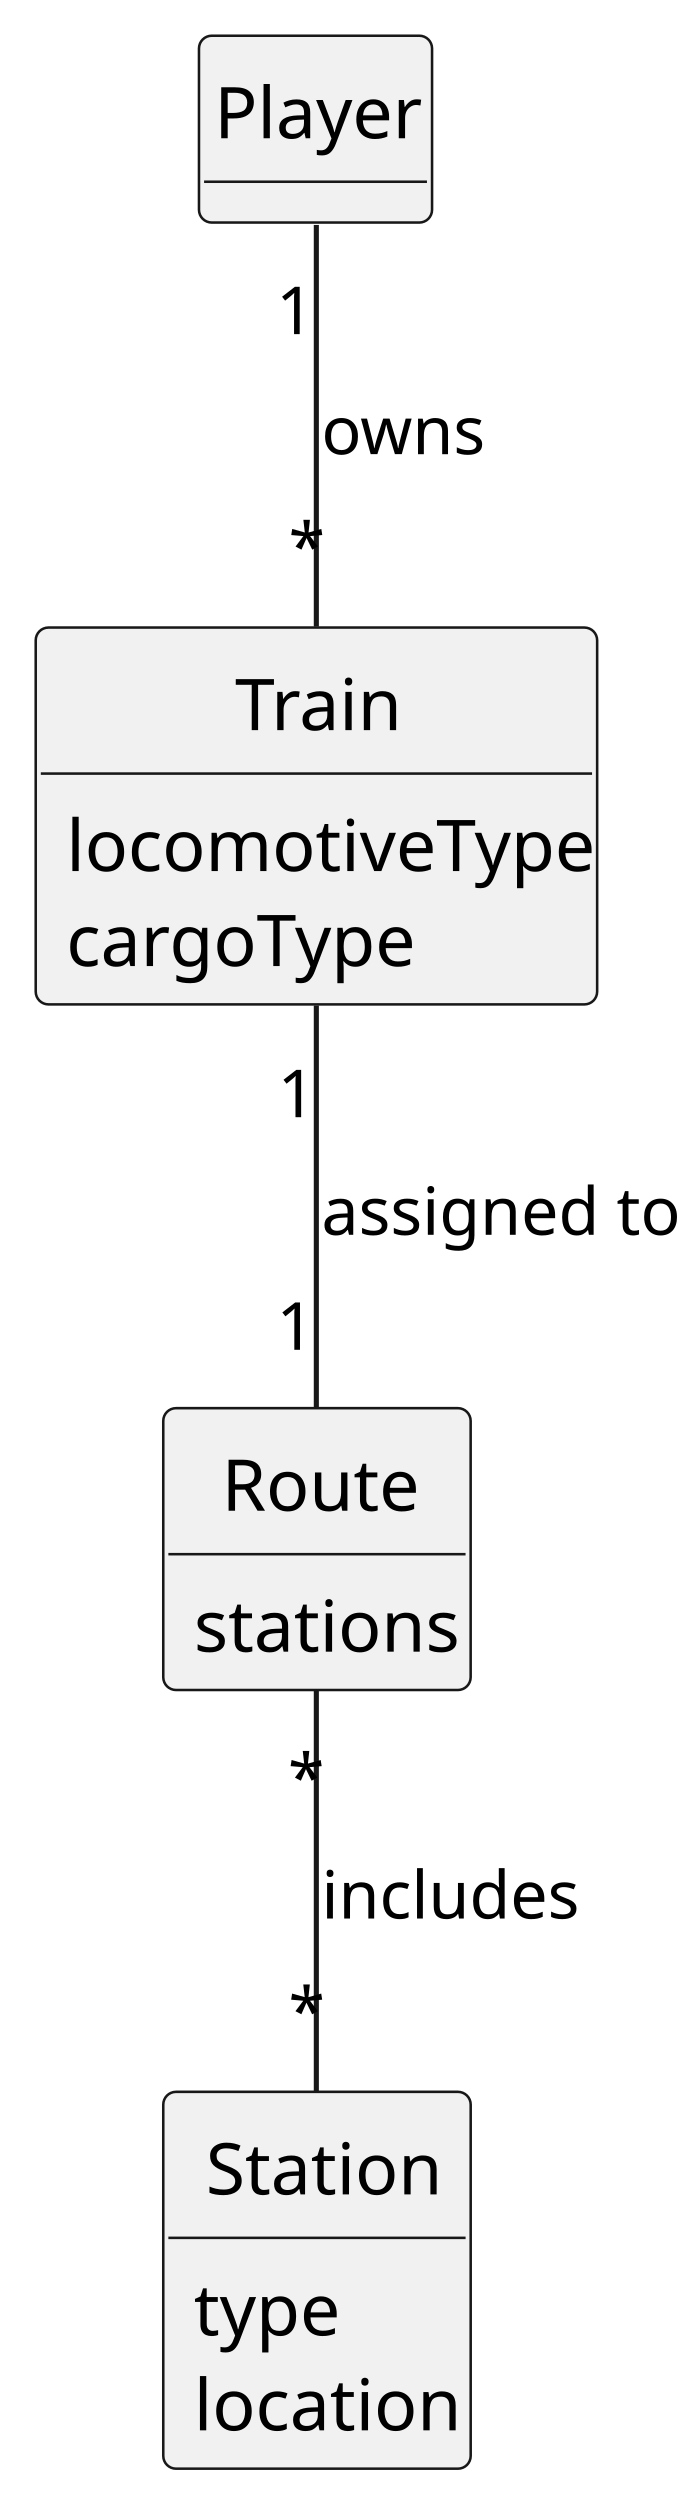
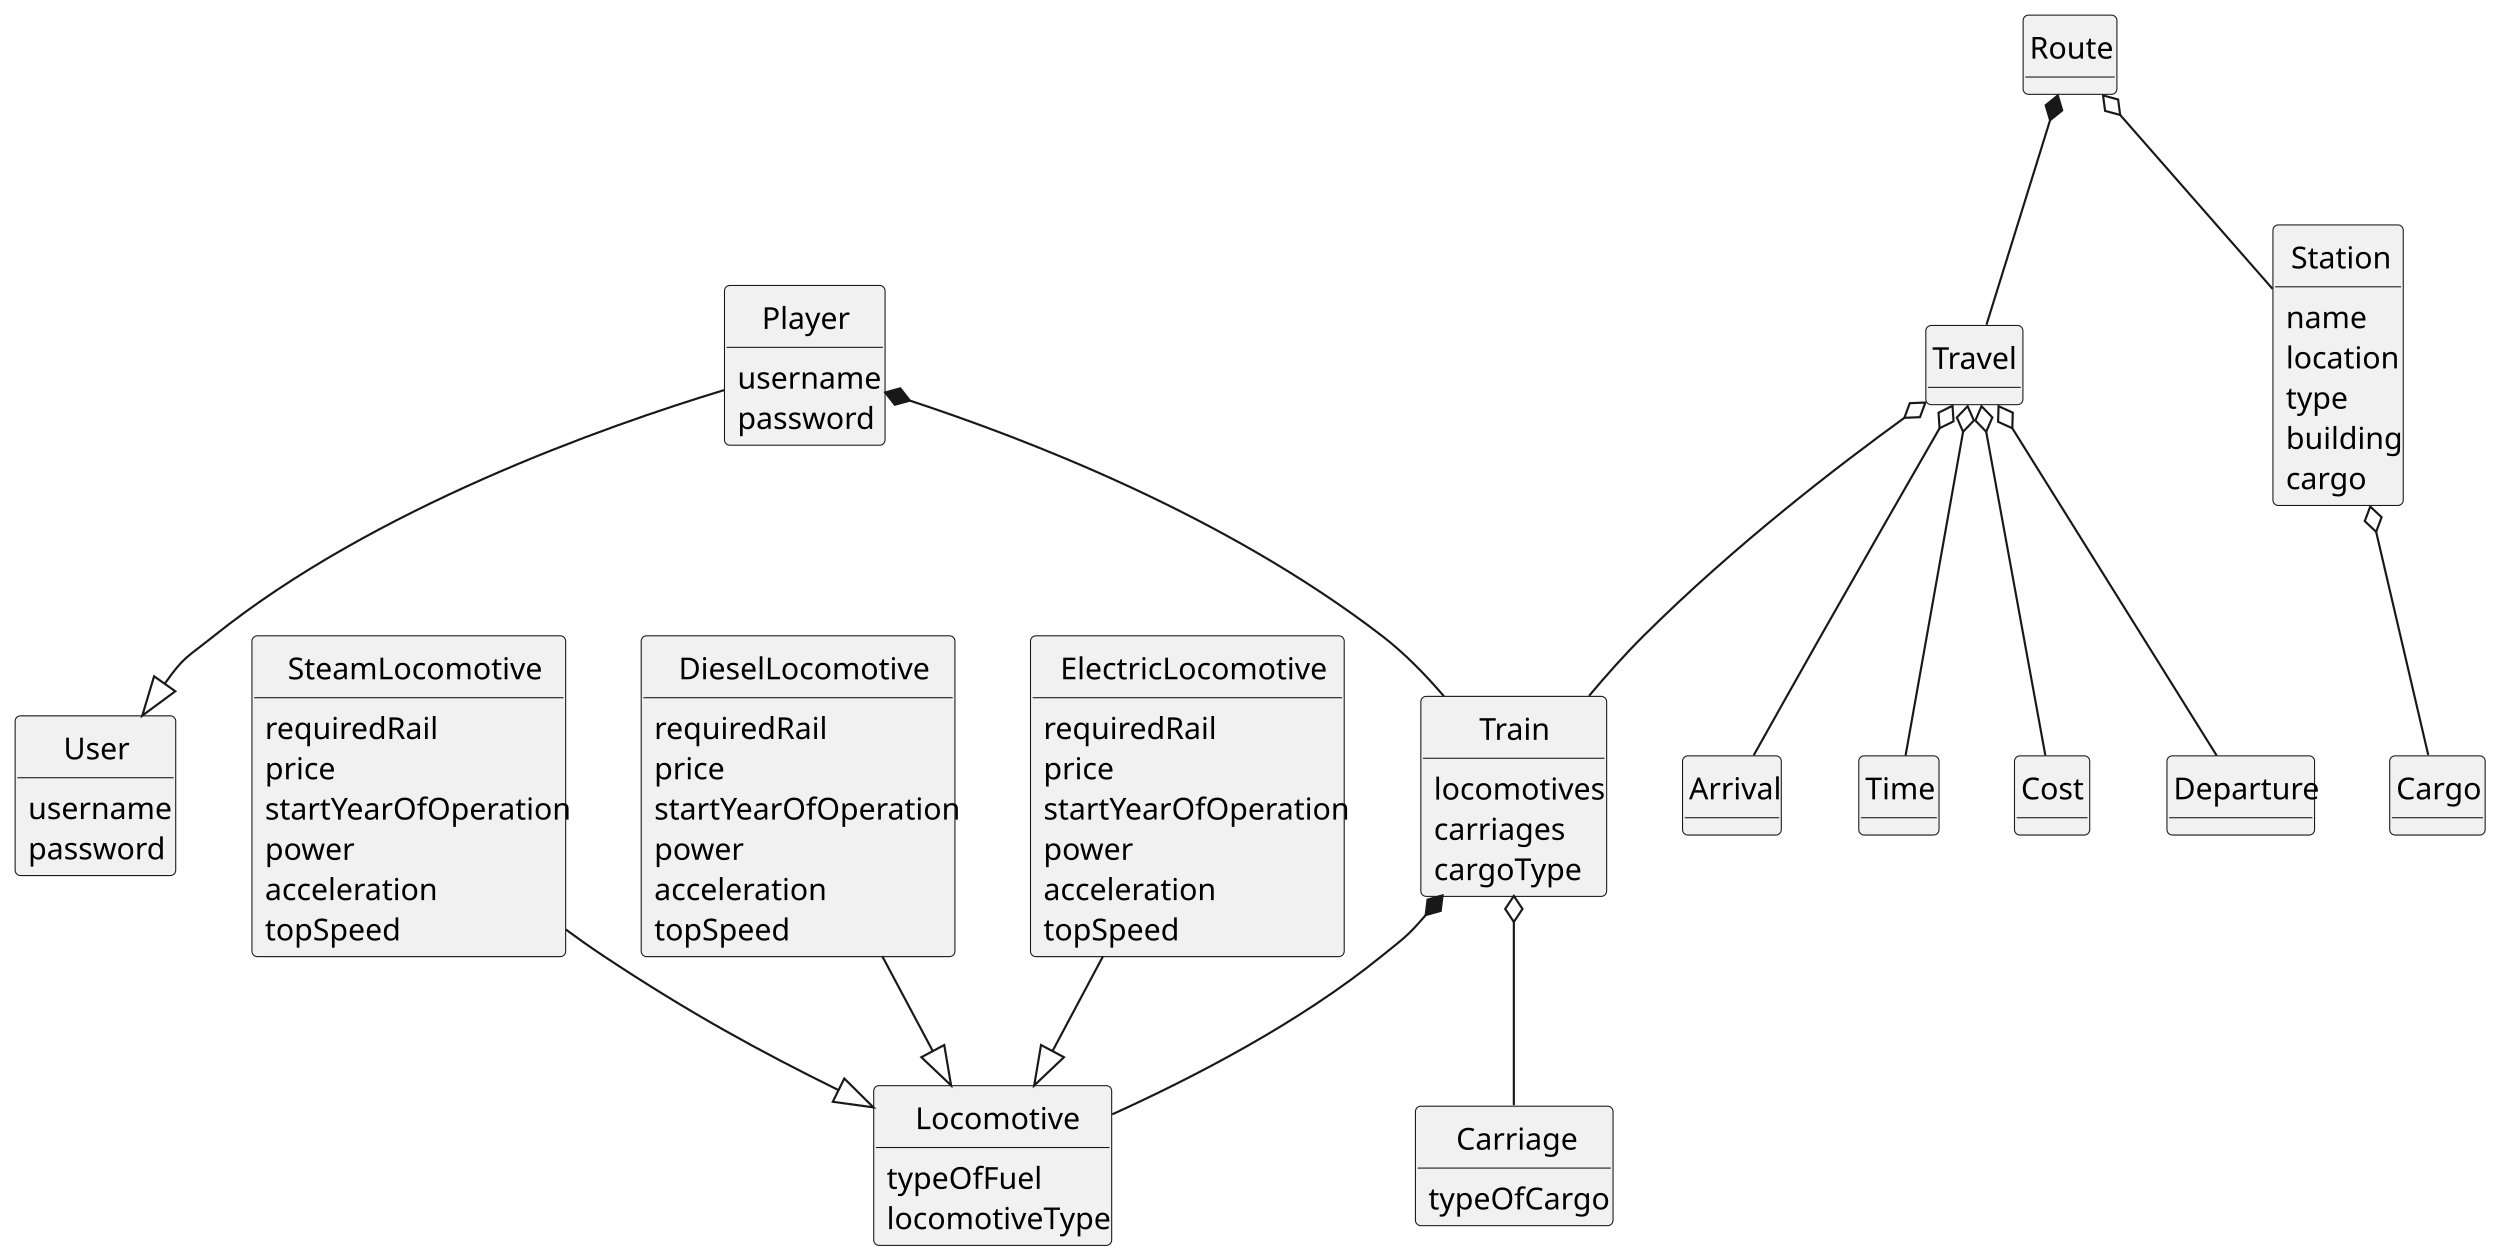
- <svg xmlns="http://www.w3.org/2000/svg" contentStyleType="text/css" height="490px" preserveAspectRatio="none" style="width:137px;height:490px;background:#FFFFFF;" version="1.1" viewBox="0 0 137 490" width="137px" zoomAndPan="magnify">
+ <svg xmlns="http://www.w3.org/2000/svg" contentStyleType="text/css" height="582px" preserveAspectRatio="none" style="width:1156px;height:582px;background:#FFFFFF;" version="1.1" viewBox="0 0 1156 582" width="1156px" zoomAndPan="magnify">
  <defs />
  <g>
+     <g id="elem_User">
+       <rect codeLine="9" fill="#F1F1F1" height="73.863" id="User" rx="2.5" ry="2.5" style="stroke:#181818;stroke-width:0.5;" width="74.255" x="7" y="331" />
+       <text fill="#000000" font-family="sans-serif" font-size="14" lengthAdjust="spacing" textLength="29.559" x="29.348" y="351.107">User</text>
+       <line style="stroke:#181818;stroke-width:0.5;" x1="8" x2="80.255" y1="359.621" y2="359.621" />
+       <text fill="#000000" font-family="sans-serif" font-size="14" lengthAdjust="spacing" textLength="62.255" x="13" y="378.728">username</text>
+       <text fill="#000000" font-family="sans-serif" font-size="14" lengthAdjust="spacing" textLength="59.917" x="13" y="397.35">password</text>
+     </g>
    <g id="elem_Player">
-       <rect codeLine="9" fill="#F1F1F1" height="36.621" id="Player" rx="2.5" ry="2.5" style="stroke:#181818;stroke-width:0.5;" width="45.683" x="39" y="7" />
-       <text fill="#000000" font-family="sans-serif" font-size="14" lengthAdjust="spacing" textLength="39.683" x="42" y="27.107">Player</text>
-       <line style="stroke:#181818;stroke-width:0.5;" x1="40" x2="83.683" y1="35.621" y2="35.621" />
+       <rect codeLine="14" fill="#F1F1F1" height="73.863" id="Player" rx="2.5" ry="2.5" style="stroke:#181818;stroke-width:0.5;" width="74.255" x="335" y="132" />
+       <text fill="#000000" font-family="sans-serif" font-size="14" lengthAdjust="spacing" textLength="39.683" x="352.286" y="152.107">Player</text>
+       <line style="stroke:#181818;stroke-width:0.5;" x1="336" x2="408.255" y1="160.621" y2="160.621" />
+       <text fill="#000000" font-family="sans-serif" font-size="14" lengthAdjust="spacing" textLength="62.255" x="341" y="179.728">username</text>
+       <text fill="#000000" font-family="sans-serif" font-size="14" lengthAdjust="spacing" textLength="59.917" x="341" y="198.35">password</text>
    </g>
    <g id="elem_Train">
-       <rect codeLine="12" fill="#F1F1F1" height="73.863" id="Train" rx="2.5" ry="2.5" style="stroke:#181818;stroke-width:0.5;" width="110.041" x="7" y="123" />
-       <text fill="#000000" font-family="sans-serif" font-size="14" lengthAdjust="spacing" textLength="31.896" x="46.072" y="143.107">Train</text>
-       <line style="stroke:#181818;stroke-width:0.5;" x1="8" x2="116.041" y1="151.621" y2="151.621" />
-       <text fill="#000000" font-family="sans-serif" font-size="14" lengthAdjust="spacing" textLength="98.041" x="13" y="170.728">locomotiveType</text>
-       <text fill="#000000" font-family="sans-serif" font-size="14" lengthAdjust="spacing" textLength="66.144" x="13" y="189.35">cargoType</text>
+       <rect codeLine="20" fill="#F1F1F1" height="92.484" id="Train" rx="2.5" ry="2.5" style="stroke:#181818;stroke-width:0.5;" width="85.917" x="657" y="322" />
+       <text fill="#000000" font-family="sans-serif" font-size="14" lengthAdjust="spacing" textLength="31.896" x="684.01" y="342.107">Train</text>
+       <line style="stroke:#181818;stroke-width:0.5;" x1="658" x2="741.917" y1="350.621" y2="350.621" />
+       <text fill="#000000" font-family="sans-serif" font-size="14" lengthAdjust="spacing" textLength="73.917" x="663" y="369.728">locomotives</text>
+       <text fill="#000000" font-family="sans-serif" font-size="14" lengthAdjust="spacing" textLength="57.579" x="663" y="388.35">carriages</text>
+       <text fill="#000000" font-family="sans-serif" font-size="14" lengthAdjust="spacing" textLength="66.144" x="663" y="406.971">cargoType</text>
+     </g>
+     <g id="elem_Locomotive">
+       <rect codeLine="26" fill="#F1F1F1" height="73.863" id="Locomotive" rx="2.5" ry="2.5" style="stroke:#181818;stroke-width:0.5;" width="110.041" x="404" y="502" />
+       <text fill="#000000" font-family="sans-serif" font-size="14" lengthAdjust="spacing" textLength="71.593" x="423.224" y="522.107">Locomotive</text>
+       <line style="stroke:#181818;stroke-width:0.5;" x1="405" x2="513.041" y1="530.621" y2="530.621" />
+       <text fill="#000000" font-family="sans-serif" font-size="14" lengthAdjust="spacing" textLength="68.476" x="410" y="549.729">typeOfFuel</text>
+       <text fill="#000000" font-family="sans-serif" font-size="14" lengthAdjust="spacing" textLength="98.041" x="410" y="568.35">locomotiveType</text>
+     </g>
+     <g id="elem_SteamLocomotive">
+       <rect codeLine="31" fill="#F1F1F1" height="148.348" id="SteamLocomotive" rx="2.5" ry="2.5" style="stroke:#181818;stroke-width:0.5;" width="145.061" x="116.5" y="294" />
+       <text fill="#000000" font-family="sans-serif" font-size="14" lengthAdjust="spacing" textLength="112.055" x="133.003" y="314.107">SteamLocomotive</text>
+       <line style="stroke:#181818;stroke-width:0.5;" x1="117.5" x2="260.562" y1="322.621" y2="322.621" />
+       <text fill="#000000" font-family="sans-serif" font-size="14" lengthAdjust="spacing" textLength="75.482" x="122.5" y="341.728">requiredRail</text>
+       <text fill="#000000" font-family="sans-serif" font-size="14" lengthAdjust="spacing" textLength="30.345" x="122.5" y="360.35">price</text>
+       <text fill="#000000" font-family="sans-serif" font-size="14" lengthAdjust="spacing" textLength="133.061" x="122.5" y="378.971">startYearOfOperation</text>
+       <text fill="#000000" font-family="sans-serif" font-size="14" lengthAdjust="spacing" textLength="38.131" x="122.5" y="397.592">power</text>
+       <text fill="#000000" font-family="sans-serif" font-size="14" lengthAdjust="spacing" textLength="75.489" x="122.5" y="416.213">acceleration</text>
+       <text fill="#000000" font-family="sans-serif" font-size="14" lengthAdjust="spacing" textLength="59.944" x="122.5" y="434.834">topSpeed</text>
+     </g>
+     <g id="elem_DieselLocomotive">
+       <rect codeLine="40" fill="#F1F1F1" height="148.348" id="DieselLocomotive" rx="2.5" ry="2.5" style="stroke:#181818;stroke-width:0.5;" width="145.061" x="296.5" y="294" />
+       <text fill="#000000" font-family="sans-serif" font-size="14" lengthAdjust="spacing" textLength="110.496" x="313.783" y="314.107">DieselLocomotive</text>
+       <line style="stroke:#181818;stroke-width:0.5;" x1="297.5" x2="440.562" y1="322.621" y2="322.621" />
+       <text fill="#000000" font-family="sans-serif" font-size="14" lengthAdjust="spacing" textLength="75.482" x="302.5" y="341.728">requiredRail</text>
+       <text fill="#000000" font-family="sans-serif" font-size="14" lengthAdjust="spacing" textLength="30.345" x="302.5" y="360.35">price</text>
+       <text fill="#000000" font-family="sans-serif" font-size="14" lengthAdjust="spacing" textLength="133.061" x="302.5" y="378.971">startYearOfOperation</text>
+       <text fill="#000000" font-family="sans-serif" font-size="14" lengthAdjust="spacing" textLength="38.131" x="302.5" y="397.592">power</text>
+       <text fill="#000000" font-family="sans-serif" font-size="14" lengthAdjust="spacing" textLength="75.489" x="302.5" y="416.213">acceleration</text>
+       <text fill="#000000" font-family="sans-serif" font-size="14" lengthAdjust="spacing" textLength="59.944" x="302.5" y="434.834">topSpeed</text>
+     </g>
+     <g id="elem_ElectricLocomotive">
+       <rect codeLine="49" fill="#F1F1F1" height="148.348" id="ElectricLocomotive" rx="2.5" ry="2.5" style="stroke:#181818;stroke-width:0.5;" width="145.061" x="476.5" y="294" />
+       <text fill="#000000" font-family="sans-serif" font-size="14" lengthAdjust="spacing" textLength="117.489" x="490.286" y="314.107">ElectricLocomotive</text>
+       <line style="stroke:#181818;stroke-width:0.5;" x1="477.5" x2="620.562" y1="322.621" y2="322.621" />
+       <text fill="#000000" font-family="sans-serif" font-size="14" lengthAdjust="spacing" textLength="75.482" x="482.5" y="341.728">requiredRail</text>
+       <text fill="#000000" font-family="sans-serif" font-size="14" lengthAdjust="spacing" textLength="30.345" x="482.5" y="360.35">price</text>
+       <text fill="#000000" font-family="sans-serif" font-size="14" lengthAdjust="spacing" textLength="133.061" x="482.5" y="378.971">startYearOfOperation</text>
+       <text fill="#000000" font-family="sans-serif" font-size="14" lengthAdjust="spacing" textLength="38.131" x="482.5" y="397.592">power</text>
+       <text fill="#000000" font-family="sans-serif" font-size="14" lengthAdjust="spacing" textLength="75.489" x="482.5" y="416.213">acceleration</text>
+       <text fill="#000000" font-family="sans-serif" font-size="14" lengthAdjust="spacing" textLength="59.944" x="482.5" y="434.834">topSpeed</text>
+     </g>
+     <g id="elem_Carriage">
+       <rect codeLine="58" fill="#F1F1F1" height="55.242" id="Carriage" rx="2.5" ry="2.5" style="stroke:#181818;stroke-width:0.5;" width="91.372" x="654.5" y="511.5" />
+       <text fill="#000000" font-family="sans-serif" font-size="14" lengthAdjust="spacing" textLength="53.69" x="673.341" y="531.607">Carriage</text>
+       <line style="stroke:#181818;stroke-width:0.5;" x1="655.5" x2="744.872" y1="540.121" y2="540.121" />
+       <text fill="#000000" font-family="sans-serif" font-size="14" lengthAdjust="spacing" textLength="79.372" x="660.5" y="559.229">typeOfCargo</text>
+     </g>
+     <g id="elem_Station">
+       <rect codeLine="62" fill="#F1F1F1" height="129.727" id="Station" rx="2.5" ry="2.5" style="stroke:#181818;stroke-width:0.5;" width="60.262" x="1051" y="104" />
+       <text fill="#000000" font-family="sans-serif" font-size="14" lengthAdjust="spacing" textLength="43.586" x="1059.338" y="124.107">Station</text>
+       <line style="stroke:#181818;stroke-width:0.5;" x1="1052" x2="1110.262" y1="132.621" y2="132.621" />
+       <text fill="#000000" font-family="sans-serif" font-size="14" lengthAdjust="spacing" textLength="35.02" x="1057" y="151.728">name</text>
+       <text fill="#000000" font-family="sans-serif" font-size="14" lengthAdjust="spacing" textLength="48.255" x="1057" y="170.35">location</text>
+       <text fill="#000000" font-family="sans-serif" font-size="14" lengthAdjust="spacing" textLength="26.462" x="1057" y="188.971">type</text>
+       <text fill="#000000" font-family="sans-serif" font-size="14" lengthAdjust="spacing" textLength="48.262" x="1057" y="207.592">building</text>
+       <text fill="#000000" font-family="sans-serif" font-size="14" lengthAdjust="spacing" textLength="35.02" x="1057" y="226.213">cargo</text>
+     </g>
+     <g id="elem_Travel">
+       <rect codeLine="70" fill="#F1F1F1" height="36.621" id="Travel" rx="2.5" ry="2.5" style="stroke:#181818;stroke-width:0.5;" width="44.897" x="890.5" y="150.5" />
+       <text fill="#000000" font-family="sans-serif" font-size="14" lengthAdjust="spacing" textLength="38.897" x="893.5" y="170.607">Travel</text>
+       <line style="stroke:#181818;stroke-width:0.5;" x1="891.5" x2="934.396" y1="179.121" y2="179.121" />
+     </g>
+     <g id="elem_Departure">
+       <rect codeLine="74" fill="#F1F1F1" height="36.621" id="Departure" rx="2.5" ry="2.5" style="stroke:#181818;stroke-width:0.5;" width="68.255" x="1002" y="349.5" />
+       <text fill="#000000" font-family="sans-serif" font-size="14" lengthAdjust="spacing" textLength="62.255" x="1005" y="369.607">Departure</text>
+       <line style="stroke:#181818;stroke-width:0.5;" x1="1003" x2="1069.255" y1="378.121" y2="378.121" />
+     </g>
+     <g id="elem_Arrival">
+       <rect codeLine="78" fill="#F1F1F1" height="36.621" id="Arrival" rx="2.5" ry="2.5" style="stroke:#181818;stroke-width:0.5;" width="45.669" x="778" y="349.5" />
+       <text fill="#000000" font-family="sans-serif" font-size="14" lengthAdjust="spacing" textLength="39.669" x="781" y="369.607">Arrival</text>
+       <line style="stroke:#181818;stroke-width:0.5;" x1="779" x2="822.669" y1="378.121" y2="378.121" />
+     </g>
+     <g id="elem_Time">
+       <rect codeLine="82" fill="#F1F1F1" height="36.621" id="Time" rx="2.5" ry="2.5" style="stroke:#181818;stroke-width:0.5;" width="37.11" x="859.5" y="349.5" />
+       <text fill="#000000" font-family="sans-serif" font-size="14" lengthAdjust="spacing" textLength="31.11" x="862.5" y="369.607">Time</text>
+       <line style="stroke:#181818;stroke-width:0.5;" x1="860.5" x2="895.61" y1="378.121" y2="378.121" />
+     </g>
+     <g id="elem_Cost">
+       <rect fill="#F1F1F1" height="36.621" id="Cost" rx="2.5" ry="2.5" style="stroke:#181818;stroke-width:0.5;" width="34.786" x="931.5" y="349.5" />
+       <text fill="#000000" font-family="sans-serif" font-size="14" lengthAdjust="spacing" textLength="28.786" x="934.5" y="369.607">Cost</text>
+       <line style="stroke:#181818;stroke-width:0.5;" x1="932.5" x2="965.286" y1="378.121" y2="378.121" />
    </g>
    <g id="elem_Route">
-       <rect codeLine="17" fill="#F1F1F1" height="55.242" id="Route" rx="2.5" ry="2.5" style="stroke:#181818;stroke-width:0.5;" width="60.248" x="32" y="276" />
-       <text fill="#000000" font-family="sans-serif" font-size="14" lengthAdjust="spacing" textLength="37.358" x="43.445" y="296.107">Route</text>
-       <line style="stroke:#181818;stroke-width:0.5;" x1="33" x2="91.248" y1="304.621" y2="304.621" />
-       <text fill="#000000" font-family="sans-serif" font-size="14" lengthAdjust="spacing" textLength="48.248" x="38" y="323.728">stations</text>
+       <rect fill="#F1F1F1" height="36.621" id="Route" rx="2.5" ry="2.5" style="stroke:#181818;stroke-width:0.5;" width="43.358" x="935.5" y="7" />
+       <text fill="#000000" font-family="sans-serif" font-size="14" lengthAdjust="spacing" textLength="37.358" x="938.5" y="27.107">Route</text>
+       <line style="stroke:#181818;stroke-width:0.5;" x1="936.5" x2="977.858" y1="35.621" y2="35.621" />
    </g>
-     <g id="elem_Station">
-       <rect codeLine="21" fill="#F1F1F1" height="73.863" id="Station" rx="2.5" ry="2.5" style="stroke:#181818;stroke-width:0.5;" width="60.255" x="32" y="410" />
-       <text fill="#000000" font-family="sans-serif" font-size="14" lengthAdjust="spacing" textLength="43.586" x="40.334" y="430.107">Station</text>
-       <line style="stroke:#181818;stroke-width:0.5;" x1="33" x2="91.255" y1="438.621" y2="438.621" />
-       <text fill="#000000" font-family="sans-serif" font-size="14" lengthAdjust="spacing" textLength="26.462" x="38" y="457.728">type</text>
-       <text fill="#000000" font-family="sans-serif" font-size="14" lengthAdjust="spacing" textLength="48.255" x="38" y="476.35">location</text>
+     <g id="elem_Cargo">
+       <rect fill="#F1F1F1" height="36.621" id="Cargo" rx="2.5" ry="2.5" style="stroke:#181818;stroke-width:0.5;" width="44.131" x="1105" y="349.5" />
+       <text fill="#000000" font-family="sans-serif" font-size="14" lengthAdjust="spacing" textLength="38.131" x="1108" y="369.607">Cargo</text>
+       <line style="stroke:#181818;stroke-width:0.5;" x1="1106" x2="1148.131" y1="378.121" y2="378.121" />
+     </g>
+     <g id="link_SteamLocomotive_Locomotive">
+       <path codeLine="86" d="M261.55,429.76 C267.36,434.03 273.22,438.16 279,442 C319.14,468.63 351.289,486.094 387.739,504.084 " fill="none" id="SteamLocomotive-to-Locomotive" style="stroke:#181818;stroke-width:1.0;" />
+       <polygon fill="none" points="403.88,512.05,390.394,498.703,385.083,509.464,403.88,512.05" style="stroke:#181818;stroke-width:1.0;" />
+     </g>
+     <g id="link_DieselLocomotive_Locomotive">
+       <path codeLine="87" d="M407.95,442.14 C418.97,462.84 422.028,468.573 431.328,486.033 " fill="none" id="DieselLocomotive-to-Locomotive" style="stroke:#181818;stroke-width:1.0;" />
+       <polygon fill="none" points="439.79,501.92,436.623,483.212,426.032,488.854,439.79,501.92" style="stroke:#181818;stroke-width:1.0;" />
+     </g>
+     <g id="link_ElectricLocomotive_Locomotive">
+       <path codeLine="88" d="M510.05,442.14 C499.03,462.84 495.972,468.573 486.672,486.033 " fill="none" id="ElectricLocomotive-to-Locomotive" style="stroke:#181818;stroke-width:1.0;" />
+       <polygon fill="none" points="478.21,501.92,491.968,488.854,481.377,483.212,478.21,501.92" style="stroke:#181818;stroke-width:1.0;" />
+     </g>
+     <g id="link_Player_User">
+       <path codeLine="89" d="M334.83,180.38 C279.13,197.28 172.72,234.91 99,294 C86.25,304.22 85.217,303.325 76.157,316.185 " fill="none" id="Player-to-User" style="stroke:#181818;stroke-width:1.0;" />
+       <polygon fill="none" points="65.79,330.9,81.062,319.641,71.252,312.729,65.79,330.9" style="stroke:#181818;stroke-width:1.0;" />
+     </g>
+     <g id="link_Travel_Cost">
+       <path codeLine="91" d="M918.416,199.635 C925.266,237.145 938.95,312.01 945.78,349.35 " fill="none" id="Travel-backto-Cost" style="stroke:#181818;stroke-width:1.0;" />
+       <polygon fill="none" points="916.26,187.83,913.403,194.451,918.416,199.635,921.273,193.014,916.26,187.83" style="stroke:#181818;stroke-width:1.0;" />
+     </g>
+     <g id="link_Travel_Departure">
+       <path codeLine="92" d="M930.485,198.009 C953.905,235.519 1001.66,312.01 1024.98,349.35 " fill="none" id="Travel-backto-Departure" style="stroke:#181818;stroke-width:1.0;" />
+       <polygon fill="none" points="924.13,187.83,923.915,195.038,930.485,198.009,930.701,190.801,924.13,187.83" style="stroke:#181818;stroke-width:1.0;" />
+     </g>
+     <g id="link_Travel_Arrival">
+       <path codeLine="93" d="M896.856,198.031 C883.036,222.051 863.54,256.02 842,294 C831.32,312.84 819.18,334.48 810.9,349.28 " fill="none" id="Travel-backto-Arrival" style="stroke:#181818;stroke-width:1.0;" />
+       <polygon fill="none" points="902.84,187.63,896.381,190.836,896.856,198.031,903.315,194.825,902.84,187.63" style="stroke:#181818;stroke-width:1.0;" />
+     </g>
+     <g id="link_Travel_Time">
+       <path codeLine="94" d="M907.732,199.645 C901.072,237.155 887.77,312.01 881.14,349.35 " fill="none" id="Travel-backto-Time" style="stroke:#181818;stroke-width:1.0;" />
+       <polygon fill="none" points="909.83,187.83,904.843,193.038,907.732,199.645,912.72,194.437,909.83,187.83" style="stroke:#181818;stroke-width:1.0;" />
+     </g>
+     <g id="link_Travel_Train">
+       <path codeLine="95" d="M880.583,193.195 C849.613,215.705 802.82,251.48 760,294 C751.39,302.55 742.74,312.26 734.8,321.74 " fill="none" id="Travel-backto-Train" style="stroke:#181818;stroke-width:1.0;" />
+       <polygon fill="none" points="890.29,186.14,883.085,186.432,880.583,193.195,887.788,192.903,890.29,186.14" style="stroke:#181818;stroke-width:1.0;" />
+     </g>
+     <g id="link_Route_Station">
+       <path codeLine="96" d="M980.361,53.153 C999.911,75.453 1026.08,105.32 1050.85,133.59 " fill="none" id="Route-backto-Station" style="stroke:#181818;stroke-width:1.0;" />
+       <polygon fill="none" points="972.45,44.13,973.398,51.279,980.361,53.153,979.413,46.005,972.45,44.13" style="stroke:#181818;stroke-width:1.0;" />
+     </g>
+     <g id="link_Station_Cargo">
+       <path codeLine="97" d="M1098.727,245.916 C1108.107,286.116 1116.8,323.32 1122.82,349.1 " fill="none" id="Station-backto-Cargo" style="stroke:#181818;stroke-width:1.0;" />
+       <polygon fill="none" points="1096,234.23,1093.468,240.982,1098.727,245.916,1101.259,239.164,1096,234.23" style="stroke:#181818;stroke-width:1.0;" />
+     </g>
+     <g id="link_Train_Carriage">
+       <path codeLine="98" d="M700,426.29 C700,457.19 700,485.07 700,511.08 " fill="none" id="Train-backto-Carriage" style="stroke:#181818;stroke-width:1.0;" />
+       <polygon fill="none" points="700,414.29,696,420.29,700,426.29,704,420.29,700,414.29" style="stroke:#181818;stroke-width:1.0;" />
+     </g>
+     <g id="link_Route_Travel">
+       <path codeLine="100" d="M947.954,55.588 C939.514,82.708 927.03,122.89 918.55,150.14 " fill="none" id="Route-backto-Travel" style="stroke:#181818;stroke-width:1.0;" />
+       <polygon fill="#181818" points="951.52,44.13,945.918,48.67,947.954,55.588,953.556,51.048,951.52,44.13" style="stroke:#181818;stroke-width:1.0;" />
+     </g>
+     <g id="link_Train_Locomotive">
+       <path codeLine="101" d="M659.243,423.142 C650.773,433.052 649,433.88 639,442 C601.07,472.82 551.73,498.31 514.3,515.26 " fill="none" id="Train-backto-Locomotive" style="stroke:#181818;stroke-width:1.0;" />
+       <polygon fill="#181818" points="667.04,414.02,660.101,415.982,659.243,423.142,666.182,421.18,667.04,414.02" style="stroke:#181818;stroke-width:1.0;" />
    </g>
    <g id="link_Player_Train">
-       <path codeLine="26" d="M62,44.09 C62,64.09 62,97.25 62,122.83 " fill="none" id="Player-Train" style="stroke:#181818;stroke-width:1.0;" />
-       <text fill="#000000" font-family="sans-serif" font-size="13" lengthAdjust="spacing" textLength="30.348" x="63" y="89.028">owns</text>
-       <text fill="#000000" font-family="sans-serif" font-size="13" lengthAdjust="spacing" textLength="7.23" x="54.133" y="65.489">1</text>
-       <text fill="#000000" font-family="sans-serif" font-size="13" lengthAdjust="spacing" textLength="5.059" x="56.556" y="111.761">*</text>
-     </g>
-     <g id="link_Train_Route">
-       <path codeLine="27" d="M62,197.07 C62,221.64 62,253.61 62,275.88 " fill="none" id="Train-Route" style="stroke:#181818;stroke-width:1.0;" />
-       <text fill="#000000" font-family="sans-serif" font-size="13" lengthAdjust="spacing" textLength="66.492" x="63" y="242.028">assigned to</text>
-       <text fill="#000000" font-family="sans-serif" font-size="13" lengthAdjust="spacing" textLength="7.23" x="54.415" y="218.967">1</text>
-       <text fill="#000000" font-family="sans-serif" font-size="13" lengthAdjust="spacing" textLength="7.23" x="54.188" y="264.561">1</text>
-     </g>
-     <g id="link_Route_Station">
-       <path codeLine="28" d="M62,331.12 C62,353.37 62,385.33 62,409.89 " fill="none" id="Route-Station" style="stroke:#181818;stroke-width:1.0;" />
-       <text fill="#000000" font-family="sans-serif" font-size="13" lengthAdjust="spacing" textLength="47.696" x="63" y="376.028">includes</text>
-       <text fill="#000000" font-family="sans-serif" font-size="13" lengthAdjust="spacing" textLength="5.059" x="56.432" y="353.055">*</text>
-       <text fill="#000000" font-family="sans-serif" font-size="13" lengthAdjust="spacing" textLength="5.059" x="56.537" y="398.832">*</text>
+       <path codeLine="102" d="M420.724,185.244 C475.064,203.194 566.03,237.98 639,294 C649.35,301.95 659.12,311.94 667.68,321.96 " fill="none" id="Player-backto-Train" style="stroke:#181818;stroke-width:1.0;" />
+       <polygon fill="#181818" points="409.33,181.48,413.773,187.16,420.724,185.244,416.282,179.564,409.33,181.48" style="stroke:#181818;stroke-width:1.0;" />
    </g>
  </g>
</svg>
